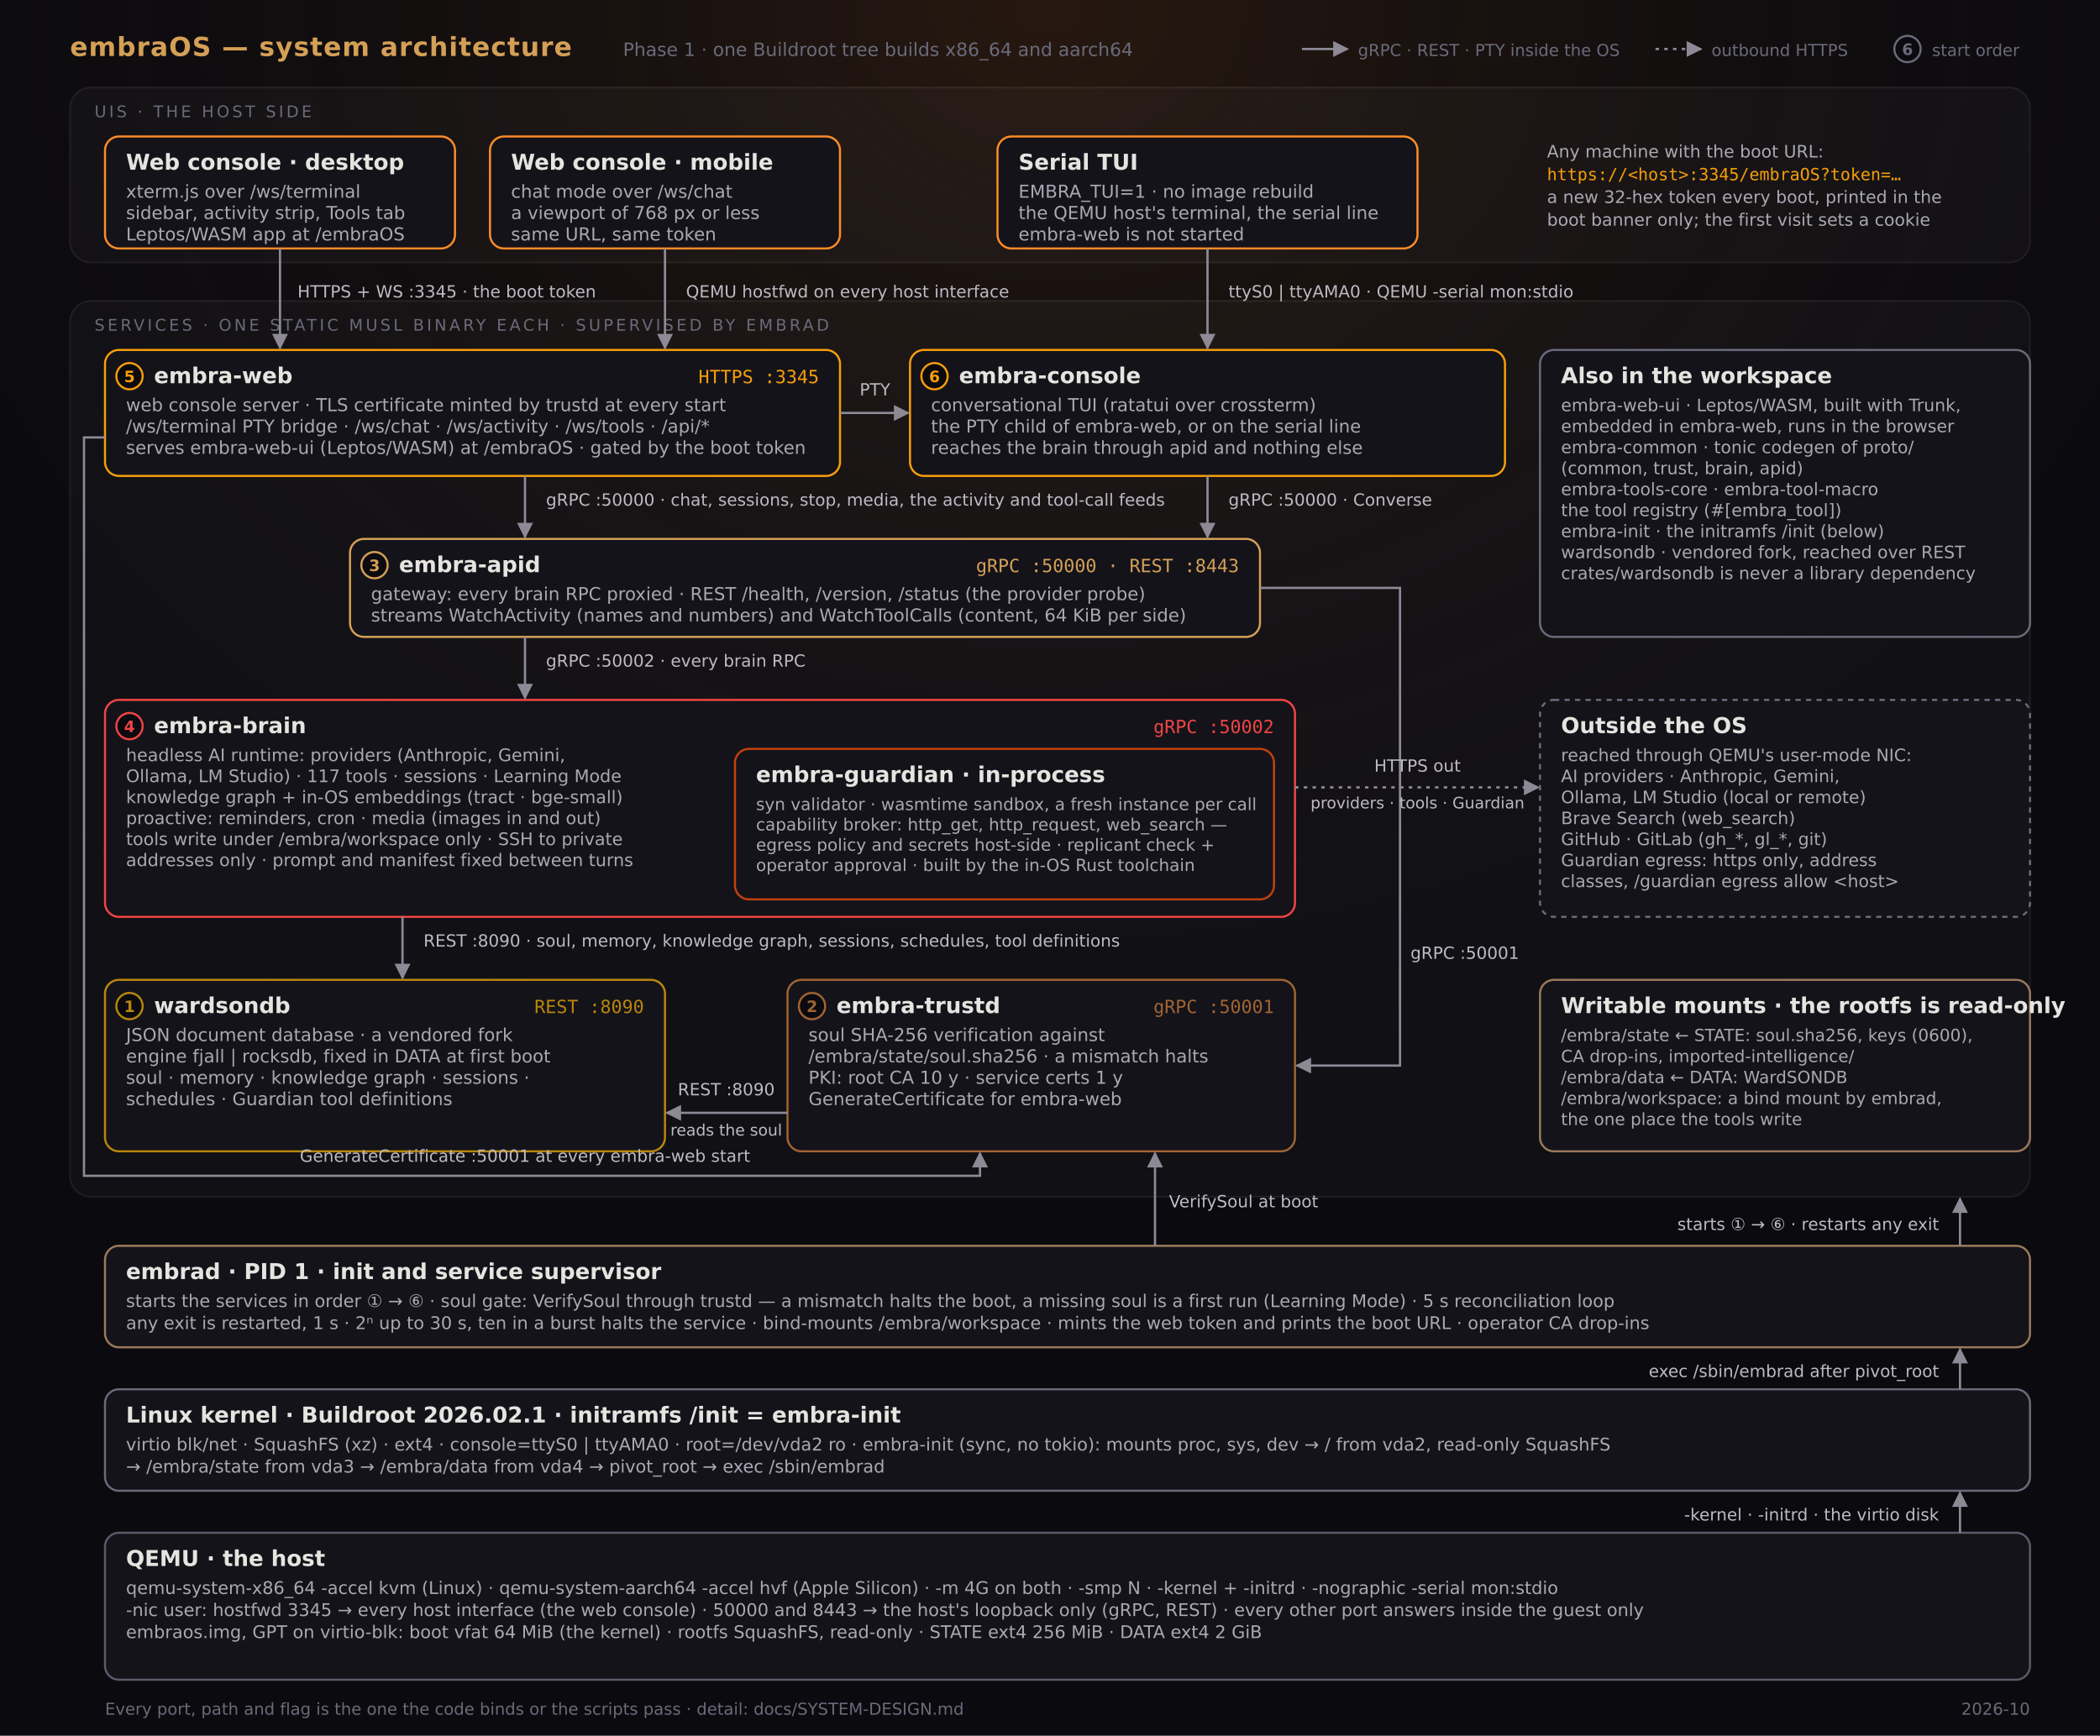
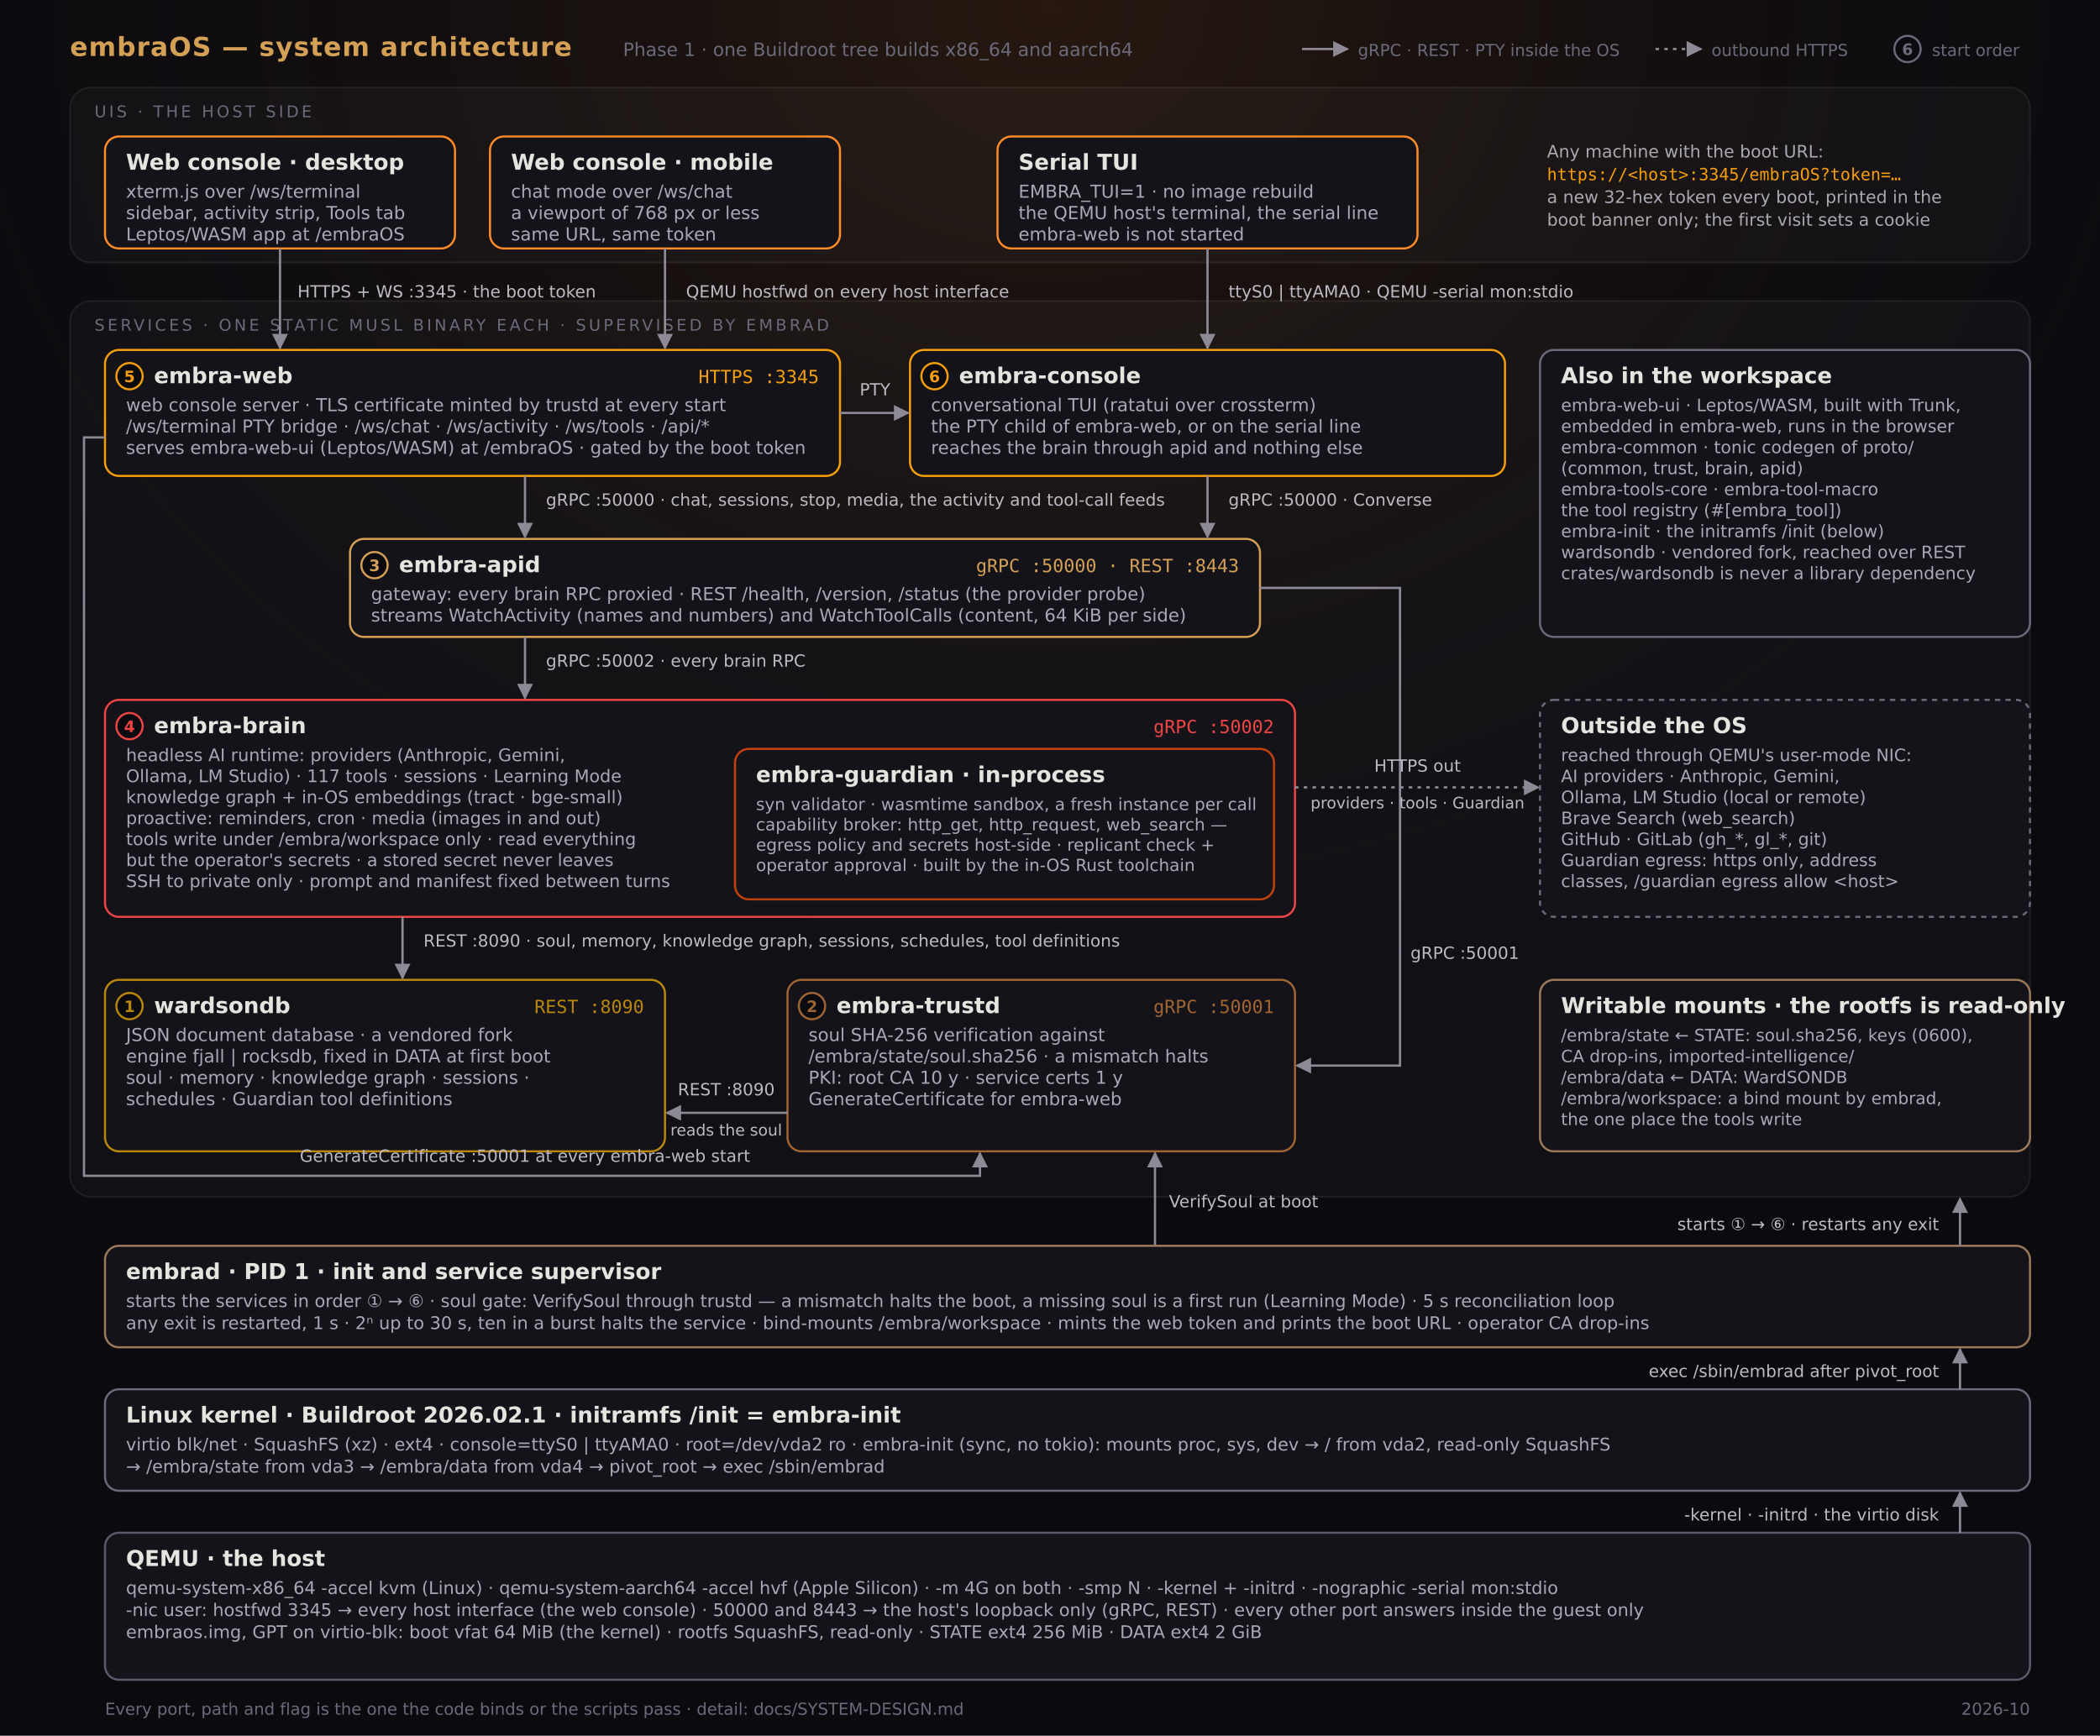
<svg xmlns="http://www.w3.org/2000/svg" viewBox="0 0 1200 992" width="1200" height="992" role="img" aria-label="embraOS system architecture: QEMU, the Linux kernel and embra-init, embrad as PID 1, the six supervised services, and the web and serial UIs on the host side">
  <defs>
    <radialGradient id="glow" cx="50%" cy="0%" r="70%">
      <stop offset="0" stop-color="#2a1a10" stop-opacity="0.9" />
      <stop offset="1" stop-color="#0a0a0f" stop-opacity="0" />
    </radialGradient>
    <marker id="head" viewBox="0 0 10 10" refX="9" refY="5" markerWidth="7" markerHeight="7" orient="auto-start-reverse">
      <path d="M 0 0 L 10 5 L 0 10 z" fill="#8d8a96" />
    </marker>
  </defs>
  <rect width="1200" height="992" fill="#0a0a0f" />
  <rect width="1200" height="992" fill="url(#glow)" />
  <text x="40" y="32" font-family="DejaVu Sans, sans-serif" font-size="15" font-weight="bold" fill="#d4a056" text-anchor="start" letter-spacing="0.5">embraOS — system architecture</text>
  <text x="356" y="32" font-family="DejaVu Sans, sans-serif" font-size="10.5" font-weight="normal" fill="#6a6a7a" text-anchor="start">Phase 1 · one Buildroot tree builds x86_64 and aarch64</text>
  <line x1="744" y1="28" x2="770" y2="28" stroke="#8d8a96" stroke-width="1.3" marker-end="url(#head)" />
  <text x="776" y="32" font-family="DejaVu Sans, sans-serif" font-size="9.4" font-weight="normal" fill="#6a6a7a" text-anchor="start">gRPC · REST · PTY inside the OS</text>
  <line x1="946" y1="28" x2="972" y2="28" stroke="#8d8a96" stroke-width="1.3" stroke-dasharray="2 3" marker-end="url(#head)" />
  <text x="978" y="32" font-family="DejaVu Sans, sans-serif" font-size="9.4" font-weight="normal" fill="#6a6a7a" text-anchor="start">outbound HTTPS</text>
  <circle cx="1090" cy="28" r="7.5" fill="#0a0a0f" stroke="#6a6a7a" stroke-width="1.2" />
  <text x="1090" y="31.4" font-family="DejaVu Sans, sans-serif" font-size="9" font-weight="bold" fill="#6a6a7a" text-anchor="middle">6</text>
  <text x="1104" y="32" font-family="DejaVu Sans, sans-serif" font-size="9.4" font-weight="normal" fill="#6a6a7a" text-anchor="start">start order</text>
  <rect x="40" y="50" width="1120" height="100" rx="12" fill="rgba(255,255,255,0.025)" stroke="rgba(255,255,255,0.07)" stroke-width="1" />
  <text x="54" y="67" font-family="DejaVu Sans, sans-serif" font-size="9.2" font-weight="normal" fill="#6a6a7a" text-anchor="start" letter-spacing="1.6">UIS · THE HOST SIDE</text>
  <rect x="60" y="78" width="200" height="64" rx="8" fill="#14131a" stroke="#ff8c28" stroke-width="1.2" />
  <text x="72" y="97" font-family="DejaVu Sans, sans-serif" font-size="12.5" font-weight="bold" fill="#e6e4df" text-anchor="start">Web console · desktop</text>
  <text x="72" y="113.0" font-family="DejaVu Sans, sans-serif" font-size="10.2" font-weight="normal" fill="#aaa8b3" text-anchor="start">xterm.js over /ws/terminal</text>
  <text x="72" y="125.2" font-family="DejaVu Sans, sans-serif" font-size="10.2" font-weight="normal" fill="#aaa8b3" text-anchor="start">sidebar, activity strip, Tools tab</text>
  <text x="72" y="137.4" font-family="DejaVu Sans, sans-serif" font-size="10.2" font-weight="normal" fill="#aaa8b3" text-anchor="start">Leptos/WASM app at /embraOS</text>
  <rect x="280" y="78" width="200" height="64" rx="8" fill="#14131a" stroke="#ff8c28" stroke-width="1.2" />
  <text x="292" y="97" font-family="DejaVu Sans, sans-serif" font-size="12.5" font-weight="bold" fill="#e6e4df" text-anchor="start">Web console · mobile</text>
  <text x="292" y="113.0" font-family="DejaVu Sans, sans-serif" font-size="10.2" font-weight="normal" fill="#aaa8b3" text-anchor="start">chat mode over /ws/chat</text>
  <text x="292" y="125.2" font-family="DejaVu Sans, sans-serif" font-size="10.2" font-weight="normal" fill="#aaa8b3" text-anchor="start">a viewport of 768 px or less</text>
  <text x="292" y="137.4" font-family="DejaVu Sans, sans-serif" font-size="10.2" font-weight="normal" fill="#aaa8b3" text-anchor="start">same URL, same token</text>
  <rect x="570" y="78" width="240" height="64" rx="8" fill="#14131a" stroke="#ff8c28" stroke-width="1.2" />
  <text x="582" y="97" font-family="DejaVu Sans, sans-serif" font-size="12.5" font-weight="bold" fill="#e6e4df" text-anchor="start">Serial TUI</text>
  <text x="582" y="113.0" font-family="DejaVu Sans, sans-serif" font-size="10.2" font-weight="normal" fill="#aaa8b3" text-anchor="start">EMBRA_TUI=1 · no image rebuild</text>
  <text x="582" y="125.2" font-family="DejaVu Sans, sans-serif" font-size="10.2" font-weight="normal" fill="#aaa8b3" text-anchor="start">the QEMU host's terminal, the serial line</text>
  <text x="582" y="137.4" font-family="DejaVu Sans, sans-serif" font-size="10.2" font-weight="normal" fill="#aaa8b3" text-anchor="start">embra-web is not started</text>
  <text x="884" y="90" font-family="DejaVu Sans, sans-serif" font-size="9.8" font-weight="normal" fill="#aaa8b3" text-anchor="start">Any machine with the boot URL:</text>
  <text x="884" y="103" font-family="DejaVu Sans Mono, monospace" font-size="9.6" font-weight="normal" fill="#f59e0b" text-anchor="start">https://&lt;host&gt;:3345/embraOS?token=…</text>
  <text x="884" y="116" font-family="DejaVu Sans, sans-serif" font-size="9.8" font-weight="normal" fill="#aaa8b3" text-anchor="start">a new 32-hex token every boot, printed in the</text>
  <text x="884" y="129" font-family="DejaVu Sans, sans-serif" font-size="9.8" font-weight="normal" fill="#aaa8b3" text-anchor="start">boot banner only; the first visit sets a cookie</text>
  <rect x="40" y="172" width="1120" height="512" rx="12" fill="rgba(255,255,255,0.025)" stroke="rgba(255,255,255,0.07)" stroke-width="1" />
  <text x="54" y="189" font-family="DejaVu Sans, sans-serif" font-size="9.2" font-weight="normal" fill="#6a6a7a" text-anchor="start" letter-spacing="1.6">SERVICES · ONE STATIC MUSL BINARY EACH · SUPERVISED BY EMBRAD</text>
  <rect x="60" y="200" width="420" height="72" rx="8" fill="#14131a" stroke="#f59e0b" stroke-width="1.2" />
  <circle cx="74" cy="215" r="7.5" fill="#0a0a0f" stroke="#f59e0b" stroke-width="1.2" />
  <text x="74" y="218.4" font-family="DejaVu Sans, sans-serif" font-size="9" font-weight="bold" fill="#f59e0b" text-anchor="middle">5</text>
  <text x="88" y="219" font-family="DejaVu Sans, sans-serif" font-size="12.5" font-weight="bold" fill="#e6e4df" text-anchor="start">embra-web</text>
  <text x="468" y="219" font-family="DejaVu Sans Mono, monospace" font-size="10.4" font-weight="normal" fill="#f59e0b" text-anchor="end">HTTPS :3345</text>
  <text x="72" y="235.0" font-family="DejaVu Sans, sans-serif" font-size="10.2" font-weight="normal" fill="#aaa8b3" text-anchor="start">web console server · TLS certificate minted by trustd at every start</text>
  <text x="72" y="247.2" font-family="DejaVu Sans, sans-serif" font-size="10.2" font-weight="normal" fill="#aaa8b3" text-anchor="start">/ws/terminal PTY bridge · /ws/chat · /ws/activity · /ws/tools · /api/*</text>
  <text x="72" y="259.4" font-family="DejaVu Sans, sans-serif" font-size="10.2" font-weight="normal" fill="#aaa8b3" text-anchor="start">serves embra-web-ui (Leptos/WASM) at /embraOS · gated by the boot token</text>
  <rect x="520" y="200" width="340" height="72" rx="8" fill="#14131a" stroke="#f59e0b" stroke-width="1.2" />
  <circle cx="534" cy="215" r="7.5" fill="#0a0a0f" stroke="#f59e0b" stroke-width="1.2" />
  <text x="534" y="218.4" font-family="DejaVu Sans, sans-serif" font-size="9" font-weight="bold" fill="#f59e0b" text-anchor="middle">6</text>
  <text x="548" y="219" font-family="DejaVu Sans, sans-serif" font-size="12.5" font-weight="bold" fill="#e6e4df" text-anchor="start">embra-console</text>
  <text x="532" y="235.0" font-family="DejaVu Sans, sans-serif" font-size="10.2" font-weight="normal" fill="#aaa8b3" text-anchor="start">conversational TUI (ratatui over crossterm)</text>
  <text x="532" y="247.2" font-family="DejaVu Sans, sans-serif" font-size="10.2" font-weight="normal" fill="#aaa8b3" text-anchor="start">the PTY child of embra-web, or on the serial line</text>
  <text x="532" y="259.4" font-family="DejaVu Sans, sans-serif" font-size="10.2" font-weight="normal" fill="#aaa8b3" text-anchor="start">reaches the brain through apid and nothing else</text>
  <rect x="200" y="308" width="520" height="56" rx="8" fill="#14131a" stroke="#d4a056" stroke-width="1.2" />
  <circle cx="214" cy="323" r="7.5" fill="#0a0a0f" stroke="#d4a056" stroke-width="1.2" />
  <text x="214" y="326.4" font-family="DejaVu Sans, sans-serif" font-size="9" font-weight="bold" fill="#d4a056" text-anchor="middle">3</text>
  <text x="228" y="327" font-family="DejaVu Sans, sans-serif" font-size="12.5" font-weight="bold" fill="#e6e4df" text-anchor="start">embra-apid</text>
  <text x="708" y="327" font-family="DejaVu Sans Mono, monospace" font-size="10.4" font-weight="normal" fill="#d4a056" text-anchor="end">gRPC :50000 · REST :8443</text>
  <text x="212" y="343.0" font-family="DejaVu Sans, sans-serif" font-size="10.2" font-weight="normal" fill="#aaa8b3" text-anchor="start">gateway: every brain RPC proxied · REST /health, /version, /status (the provider probe)</text>
  <text x="212" y="355.2" font-family="DejaVu Sans, sans-serif" font-size="10.2" font-weight="normal" fill="#aaa8b3" text-anchor="start">streams WatchActivity (names and numbers) and WatchToolCalls (content, 64 KiB per side)</text>
  <rect x="60" y="400" width="680" height="124" rx="8" fill="#14131a" stroke="#ef4444" stroke-width="1.2" />
  <circle cx="74" cy="415" r="7.5" fill="#0a0a0f" stroke="#ef4444" stroke-width="1.2" />
  <text x="74" y="418.4" font-family="DejaVu Sans, sans-serif" font-size="9" font-weight="bold" fill="#ef4444" text-anchor="middle">4</text>
  <text x="88" y="419" font-family="DejaVu Sans, sans-serif" font-size="12.5" font-weight="bold" fill="#e6e4df" text-anchor="start">embra-brain</text>
  <text x="728" y="419" font-family="DejaVu Sans Mono, monospace" font-size="10.4" font-weight="normal" fill="#ef4444" text-anchor="end">gRPC :50002</text>
  <text x="72" y="435" font-family="DejaVu Sans, sans-serif" font-size="9.9" font-weight="normal" fill="#aaa8b3" text-anchor="start">headless AI runtime: providers (Anthropic, Gemini,</text>
  <text x="72" y="447" font-family="DejaVu Sans, sans-serif" font-size="9.9" font-weight="normal" fill="#aaa8b3" text-anchor="start">Ollama, LM Studio) · 117 tools · sessions · Learning Mode</text>
  <text x="72" y="459" font-family="DejaVu Sans, sans-serif" font-size="9.9" font-weight="normal" fill="#aaa8b3" text-anchor="start">knowledge graph + in-OS embeddings (tract · bge-small)</text>
  <text x="72" y="471" font-family="DejaVu Sans, sans-serif" font-size="9.9" font-weight="normal" fill="#aaa8b3" text-anchor="start">proactive: reminders, cron · media (images in and out)</text>
-   <text x="72" y="483" font-family="DejaVu Sans, sans-serif" font-size="9.9" font-weight="normal" fill="#aaa8b3" text-anchor="start">tools write under /embra/workspace only · SSH to private</text>
-   <text x="72" y="495" font-family="DejaVu Sans, sans-serif" font-size="9.9" font-weight="normal" fill="#aaa8b3" text-anchor="start">addresses only · prompt and manifest fixed between turns</text>
+   <text x="72" y="483" font-family="DejaVu Sans, sans-serif" font-size="9.9" font-weight="normal" fill="#aaa8b3" text-anchor="start">tools write under /embra/workspace only · read everything</text>
+   <text x="72" y="495" font-family="DejaVu Sans, sans-serif" font-size="9.9" font-weight="normal" fill="#aaa8b3" text-anchor="start">but the operator's secrets · a stored secret never leaves</text>
+   <text x="72" y="507" font-family="DejaVu Sans, sans-serif" font-size="9.9" font-weight="normal" fill="#aaa8b3" text-anchor="start">SSH to private only · prompt and manifest fixed between turns</text>
  <rect x="420" y="428" width="308" height="86" rx="8" fill="#14131a" stroke="#c2410c" stroke-width="1.2" />
  <text x="432" y="447" font-family="DejaVu Sans, sans-serif" font-size="12.5" font-weight="bold" fill="#e6e4df" text-anchor="start">embra-guardian · in-process</text>
  <text x="432" y="463.0" font-family="DejaVu Sans, sans-serif" font-size="9.6" font-weight="normal" fill="#aaa8b3" text-anchor="start">syn validator · wasmtime sandbox, a fresh instance per call</text>
  <text x="432" y="474.6" font-family="DejaVu Sans, sans-serif" font-size="9.6" font-weight="normal" fill="#aaa8b3" text-anchor="start">capability broker: http_get, http_request, web_search —</text>
  <text x="432" y="486.2" font-family="DejaVu Sans, sans-serif" font-size="9.6" font-weight="normal" fill="#aaa8b3" text-anchor="start">egress policy and secrets host-side · replicant check +</text>
  <text x="432" y="497.8" font-family="DejaVu Sans, sans-serif" font-size="9.6" font-weight="normal" fill="#aaa8b3" text-anchor="start">operator approval · built by the in-OS Rust toolchain</text>
  <rect x="880" y="400" width="280" height="124" rx="8" fill="#14131a" stroke="#6a6a7a" stroke-width="1.2" stroke-dasharray="3 3" />
  <text x="892" y="419" font-family="DejaVu Sans, sans-serif" font-size="12.5" font-weight="bold" fill="#e6e4df" text-anchor="start">Outside the OS</text>
  <text x="892" y="435" font-family="DejaVu Sans, sans-serif" font-size="9.8" font-weight="normal" fill="#aaa8b3" text-anchor="start">reached through QEMU's user-mode NIC:</text>
  <text x="892" y="447" font-family="DejaVu Sans, sans-serif" font-size="9.8" font-weight="normal" fill="#aaa8b3" text-anchor="start">AI providers · Anthropic, Gemini,</text>
  <text x="892" y="459" font-family="DejaVu Sans, sans-serif" font-size="9.8" font-weight="normal" fill="#aaa8b3" text-anchor="start">Ollama, LM Studio (local or remote)</text>
  <text x="892" y="471" font-family="DejaVu Sans, sans-serif" font-size="9.8" font-weight="normal" fill="#aaa8b3" text-anchor="start">Brave Search (web_search)</text>
  <text x="892" y="483" font-family="DejaVu Sans, sans-serif" font-size="9.8" font-weight="normal" fill="#aaa8b3" text-anchor="start">GitHub · GitLab (gh_*, gl_*, git)</text>
  <text x="892" y="495" font-family="DejaVu Sans, sans-serif" font-size="9.8" font-weight="normal" fill="#aaa8b3" text-anchor="start">Guardian egress: https only, address</text>
  <text x="892" y="507" font-family="DejaVu Sans, sans-serif" font-size="9.8" font-weight="normal" fill="#aaa8b3" text-anchor="start">classes, /guardian egress allow &lt;host&gt;</text>
  <rect x="60" y="560" width="320" height="98" rx="8" fill="#14131a" stroke="#b8860b" stroke-width="1.2" />
  <circle cx="74" cy="575" r="7.5" fill="#0a0a0f" stroke="#b8860b" stroke-width="1.2" />
  <text x="74" y="578.4" font-family="DejaVu Sans, sans-serif" font-size="9" font-weight="bold" fill="#b8860b" text-anchor="middle">1</text>
  <text x="88" y="579" font-family="DejaVu Sans, sans-serif" font-size="12.5" font-weight="bold" fill="#e6e4df" text-anchor="start">wardsondb</text>
  <text x="368" y="579" font-family="DejaVu Sans Mono, monospace" font-size="10.4" font-weight="normal" fill="#b8860b" text-anchor="end">REST :8090</text>
  <text x="72" y="595.0" font-family="DejaVu Sans, sans-serif" font-size="10.2" font-weight="normal" fill="#aaa8b3" text-anchor="start">JSON document database · a vendored fork</text>
  <text x="72" y="607.2" font-family="DejaVu Sans, sans-serif" font-size="10.2" font-weight="normal" fill="#aaa8b3" text-anchor="start">engine fjall | rocksdb, fixed in DATA at first boot</text>
  <text x="72" y="619.4" font-family="DejaVu Sans, sans-serif" font-size="10.2" font-weight="normal" fill="#aaa8b3" text-anchor="start">soul · memory · knowledge graph · sessions ·</text>
  <text x="72" y="631.6" font-family="DejaVu Sans, sans-serif" font-size="10.2" font-weight="normal" fill="#aaa8b3" text-anchor="start">schedules · Guardian tool definitions</text>
  <rect x="450" y="560" width="290" height="98" rx="8" fill="#14131a" stroke="#a06432" stroke-width="1.2" />
  <circle cx="464" cy="575" r="7.5" fill="#0a0a0f" stroke="#a06432" stroke-width="1.2" />
  <text x="464" y="578.4" font-family="DejaVu Sans, sans-serif" font-size="9" font-weight="bold" fill="#a06432" text-anchor="middle">2</text>
  <text x="478" y="579" font-family="DejaVu Sans, sans-serif" font-size="12.5" font-weight="bold" fill="#e6e4df" text-anchor="start">embra-trustd</text>
  <text x="728" y="579" font-family="DejaVu Sans Mono, monospace" font-size="10.4" font-weight="normal" fill="#a06432" text-anchor="end">gRPC :50001</text>
  <text x="462" y="595.0" font-family="DejaVu Sans, sans-serif" font-size="10.2" font-weight="normal" fill="#aaa8b3" text-anchor="start">soul SHA-256 verification against</text>
  <text x="462" y="607.2" font-family="DejaVu Sans, sans-serif" font-size="10.2" font-weight="normal" fill="#aaa8b3" text-anchor="start">/embra/state/soul.sha256 · a mismatch halts</text>
  <text x="462" y="619.4" font-family="DejaVu Sans, sans-serif" font-size="10.2" font-weight="normal" fill="#aaa8b3" text-anchor="start">PKI: root CA 10 y · service certs 1 y</text>
  <text x="462" y="631.6" font-family="DejaVu Sans, sans-serif" font-size="10.2" font-weight="normal" fill="#aaa8b3" text-anchor="start">GenerateCertificate for embra-web</text>
  <rect x="880" y="200" width="280" height="164" rx="8" fill="#14131a" stroke="#6a6a7a" stroke-width="1.2" />
  <text x="892" y="219" font-family="DejaVu Sans, sans-serif" font-size="12.5" font-weight="bold" fill="#e6e4df" text-anchor="start">Also in the workspace</text>
  <text x="892" y="235" font-family="DejaVu Sans, sans-serif" font-size="9.8" font-weight="normal" fill="#aaa8b3" text-anchor="start">embra-web-ui · Leptos/WASM, built with Trunk,</text>
  <text x="892" y="247" font-family="DejaVu Sans, sans-serif" font-size="9.8" font-weight="normal" fill="#aaa8b3" text-anchor="start">embedded in embra-web, runs in the browser</text>
  <text x="892" y="259" font-family="DejaVu Sans, sans-serif" font-size="9.8" font-weight="normal" fill="#aaa8b3" text-anchor="start">embra-common · tonic codegen of proto/</text>
  <text x="892" y="271" font-family="DejaVu Sans, sans-serif" font-size="9.8" font-weight="normal" fill="#aaa8b3" text-anchor="start">(common, trust, brain, apid)</text>
  <text x="892" y="283" font-family="DejaVu Sans, sans-serif" font-size="9.8" font-weight="normal" fill="#aaa8b3" text-anchor="start">embra-tools-core · embra-tool-macro</text>
  <text x="892" y="295" font-family="DejaVu Sans, sans-serif" font-size="9.8" font-weight="normal" fill="#aaa8b3" text-anchor="start">the tool registry (#[embra_tool])</text>
  <text x="892" y="307" font-family="DejaVu Sans, sans-serif" font-size="9.8" font-weight="normal" fill="#aaa8b3" text-anchor="start">embra-init · the initramfs /init (below)</text>
  <text x="892" y="319" font-family="DejaVu Sans, sans-serif" font-size="9.8" font-weight="normal" fill="#aaa8b3" text-anchor="start">wardsondb · vendored fork, reached over REST</text>
  <text x="892" y="331" font-family="DejaVu Sans, sans-serif" font-size="9.8" font-weight="normal" fill="#aaa8b3" text-anchor="start">crates/wardsondb is never a library dependency</text>
  <rect x="880" y="560" width="280" height="98" rx="8" fill="#14131a" stroke="#9a7a5a" stroke-width="1.2" />
  <text x="892" y="579" font-family="DejaVu Sans, sans-serif" font-size="12.5" font-weight="bold" fill="#e6e4df" text-anchor="start">Writable mounts · the rootfs is read-only</text>
  <text x="892" y="595" font-family="DejaVu Sans, sans-serif" font-size="9.6" font-weight="normal" fill="#aaa8b3" text-anchor="start">/embra/state ← STATE: soul.sha256, keys (0600),</text>
  <text x="892" y="607" font-family="DejaVu Sans, sans-serif" font-size="9.6" font-weight="normal" fill="#aaa8b3" text-anchor="start">CA drop-ins, imported-intelligence/</text>
  <text x="892" y="619" font-family="DejaVu Sans, sans-serif" font-size="9.6" font-weight="normal" fill="#aaa8b3" text-anchor="start">/embra/data ← DATA: WardSONDB</text>
  <text x="892" y="631" font-family="DejaVu Sans, sans-serif" font-size="9.6" font-weight="normal" fill="#aaa8b3" text-anchor="start">/embra/workspace: a bind mount by embrad,</text>
  <text x="892" y="643" font-family="DejaVu Sans, sans-serif" font-size="9.6" font-weight="normal" fill="#aaa8b3" text-anchor="start">the one place the tools write</text>
  <polyline points="160,142 160,199" fill="none" stroke="#8d8a96" stroke-width="1.3" marker-end="url(#head)" />
  <text x="170" y="170" font-family="DejaVu Sans, sans-serif" font-size="9.6" font-weight="normal" fill="#bdbac4" text-anchor="start">HTTPS + WS :3345 · the boot token</text>
  <polyline points="380,142 380,199" fill="none" stroke="#8d8a96" stroke-width="1.3" marker-end="url(#head)" />
  <text x="392" y="170" font-family="DejaVu Sans, sans-serif" font-size="9.6" font-weight="normal" fill="#bdbac4" text-anchor="start">QEMU hostfwd on every host interface</text>
  <polyline points="690,142 690,199" fill="none" stroke="#8d8a96" stroke-width="1.3" marker-end="url(#head)" />
  <text x="702" y="170" font-family="DejaVu Sans, sans-serif" font-size="9.6" font-weight="normal" fill="#bdbac4" text-anchor="start">ttyS0 | ttyAMA0 · QEMU -serial mon:stdio</text>
  <polyline points="480,236 519,236" fill="none" stroke="#8d8a96" stroke-width="1.3" marker-end="url(#head)" />
  <text x="500" y="226" font-family="DejaVu Sans, sans-serif" font-size="9.6" font-weight="normal" fill="#bdbac4" text-anchor="middle">PTY</text>
  <polyline points="300,272 300,307" fill="none" stroke="#8d8a96" stroke-width="1.3" marker-end="url(#head)" />
  <text x="312" y="289" font-family="DejaVu Sans, sans-serif" font-size="9.6" font-weight="normal" fill="#bdbac4" text-anchor="start">gRPC :50000 · chat, sessions, stop, media, the activity and tool-call feeds</text>
  <polyline points="690,272 690,307" fill="none" stroke="#8d8a96" stroke-width="1.3" marker-end="url(#head)" />
  <text x="702" y="289" font-family="DejaVu Sans, sans-serif" font-size="9.6" font-weight="normal" fill="#bdbac4" text-anchor="start">gRPC :50000 · Converse</text>
  <polyline points="300,364 300,399" fill="none" stroke="#8d8a96" stroke-width="1.3" marker-end="url(#head)" />
  <text x="312" y="381" font-family="DejaVu Sans, sans-serif" font-size="9.6" font-weight="normal" fill="#bdbac4" text-anchor="start">gRPC :50002 · every brain RPC</text>
  <polyline points="720,336 800,336 800,609 741,609" fill="none" stroke="#8d8a96" stroke-width="1.3" marker-end="url(#head)" />
  <text x="806" y="548" font-family="DejaVu Sans, sans-serif" font-size="9.6" font-weight="normal" fill="#bdbac4" text-anchor="start">gRPC :50001</text>
  <polyline points="230,524 230,559" fill="none" stroke="#8d8a96" stroke-width="1.3" marker-end="url(#head)" />
  <text x="242" y="541" font-family="DejaVu Sans, sans-serif" font-size="9.6" font-weight="normal" fill="#bdbac4" text-anchor="start">REST :8090 · soul, memory, knowledge graph, sessions, schedules, tool definitions</text>
  <polyline points="450,636 381,636" fill="none" stroke="#8d8a96" stroke-width="1.3" marker-end="url(#head)" />
  <text x="415" y="626" font-family="DejaVu Sans, sans-serif" font-size="9.6" font-weight="normal" fill="#bdbac4" text-anchor="middle">REST :8090</text>
  <text x="415" y="649" font-family="DejaVu Sans, sans-serif" font-size="9.0" font-weight="normal" fill="#bdbac4" text-anchor="middle">reads the soul</text>
  <polyline points="60,250 48,250 48,672 560,672 560,659" fill="none" stroke="#8d8a96" stroke-width="1.3" marker-end="url(#head)" />
  <text x="300" y="664" font-family="DejaVu Sans, sans-serif" font-size="9.6" font-weight="normal" fill="#bdbac4" text-anchor="middle">GenerateCertificate :50001 at every embra-web start</text>
  <polyline points="740,450 879,450" fill="none" stroke="#8d8a96" stroke-width="1.3" marker-end="url(#head)" stroke-dasharray="2 3" />
  <text x="810" y="441" font-family="DejaVu Sans, sans-serif" font-size="9.6" font-weight="normal" fill="#bdbac4" text-anchor="middle">HTTPS out</text>
  <text x="810" y="462" font-family="DejaVu Sans, sans-serif" font-size="9.0" font-weight="normal" fill="#bdbac4" text-anchor="middle">providers · tools · Guardian</text>
  <rect x="60" y="712" width="1100" height="58" rx="8" fill="#14131a" stroke="#9a7a5a" stroke-width="1.2" />
  <text x="72" y="731" font-family="DejaVu Sans, sans-serif" font-size="12.5" font-weight="bold" fill="#e6e4df" text-anchor="start">embrad · PID 1 · init and service supervisor</text>
  <text x="72" y="747.0" font-family="DejaVu Sans, sans-serif" font-size="10" font-weight="normal" fill="#aaa8b3" text-anchor="start">starts the services in order ① → ⑥ · soul gate: VerifySoul through trustd — a mismatch halts the boot, a missing soul is a first run (Learning Mode) · 5 s reconciliation loop</text>
  <text x="72" y="759.6" font-family="DejaVu Sans, sans-serif" font-size="10" font-weight="normal" fill="#aaa8b3" text-anchor="start">any exit is restarted, 1 s · 2ⁿ up to 30 s, ten in a burst halts the service · bind-mounts /embra/workspace · mints the web token and prints the boot URL · operator CA drop-ins</text>
  <rect x="60" y="794" width="1100" height="58" rx="8" fill="#14131a" stroke="#6a6a7a" stroke-width="1.2" />
  <text x="72" y="813" font-family="DejaVu Sans, sans-serif" font-size="12.5" font-weight="bold" fill="#e6e4df" text-anchor="start">Linux kernel · Buildroot 2026.02.1 · initramfs /init = embra-init</text>
  <text x="72" y="829.0" font-family="DejaVu Sans, sans-serif" font-size="10" font-weight="normal" fill="#aaa8b3" text-anchor="start">virtio blk/net · SquashFS (xz) · ext4 · console=ttyS0 | ttyAMA0 · root=/dev/vda2 ro · embra-init (sync, no tokio): mounts proc, sys, dev → / from vda2, read-only SquashFS</text>
  <text x="72" y="841.6" font-family="DejaVu Sans, sans-serif" font-size="10" font-weight="normal" fill="#aaa8b3" text-anchor="start">→ /embra/state from vda3 → /embra/data from vda4 → pivot_root → exec /sbin/embrad</text>
  <rect x="60" y="876" width="1100" height="84" rx="8" fill="#14131a" stroke="#5a5a6a" stroke-width="1.2" />
  <text x="72" y="895" font-family="DejaVu Sans, sans-serif" font-size="12.5" font-weight="bold" fill="#e6e4df" text-anchor="start">QEMU · the host</text>
  <text x="72" y="911.0" font-family="DejaVu Sans, sans-serif" font-size="10" font-weight="normal" fill="#aaa8b3" text-anchor="start">qemu-system-x86_64 -accel kvm (Linux) · qemu-system-aarch64 -accel hvf (Apple Silicon) · -m 4G on both · -smp N · -kernel + -initrd · -nographic -serial mon:stdio</text>
  <text x="72" y="923.6" font-family="DejaVu Sans, sans-serif" font-size="10" font-weight="normal" fill="#aaa8b3" text-anchor="start">-nic user: hostfwd 3345 → every host interface (the web console) · 50000 and 8443 → the host's loopback only (gRPC, REST) · every other port answers inside the guest only</text>
  <text x="72" y="936.2" font-family="DejaVu Sans, sans-serif" font-size="10" font-weight="normal" fill="#aaa8b3" text-anchor="start">embraos.img, GPT on virtio-blk: boot vfat 64 MiB (the kernel) · rootfs SquashFS, read-only · STATE ext4 256 MiB · DATA ext4 2 GiB</text>
  <polyline points="660,712 660,659" fill="none" stroke="#8d8a96" stroke-width="1.3" marker-end="url(#head)" />
  <text x="668" y="690" font-family="DejaVu Sans, sans-serif" font-size="9.6" font-weight="normal" fill="#bdbac4" text-anchor="start">VerifySoul at boot</text>
  <polyline points="1120,712 1120,685" fill="none" stroke="#8d8a96" stroke-width="1.3" marker-end="url(#head)" />
  <text x="1108" y="703" font-family="DejaVu Sans, sans-serif" font-size="9.6" font-weight="normal" fill="#bdbac4" text-anchor="end">starts ① → ⑥ · restarts any exit</text>
  <polyline points="1120,794 1120,771" fill="none" stroke="#8d8a96" stroke-width="1.3" marker-end="url(#head)" />
  <text x="1108" y="787" font-family="DejaVu Sans, sans-serif" font-size="9.6" font-weight="normal" fill="#bdbac4" text-anchor="end">exec /sbin/embrad after pivot_root</text>
  <polyline points="1120,876 1120,853" fill="none" stroke="#8d8a96" stroke-width="1.3" marker-end="url(#head)" />
  <text x="1108" y="869" font-family="DejaVu Sans, sans-serif" font-size="9.6" font-weight="normal" fill="#bdbac4" text-anchor="end">-kernel · -initrd · the virtio disk</text>
  <text x="60" y="980" font-family="DejaVu Sans, sans-serif" font-size="9.4" font-weight="normal" fill="#6a6a7a" text-anchor="start">Every port, path and flag is the one the code binds or the scripts pass · detail: docs/SYSTEM-DESIGN.md</text>
  <text x="1160" y="980" font-family="DejaVu Sans, sans-serif" font-size="9.4" font-weight="normal" fill="#6a6a7a" text-anchor="end">2026-10</text>
</svg>
